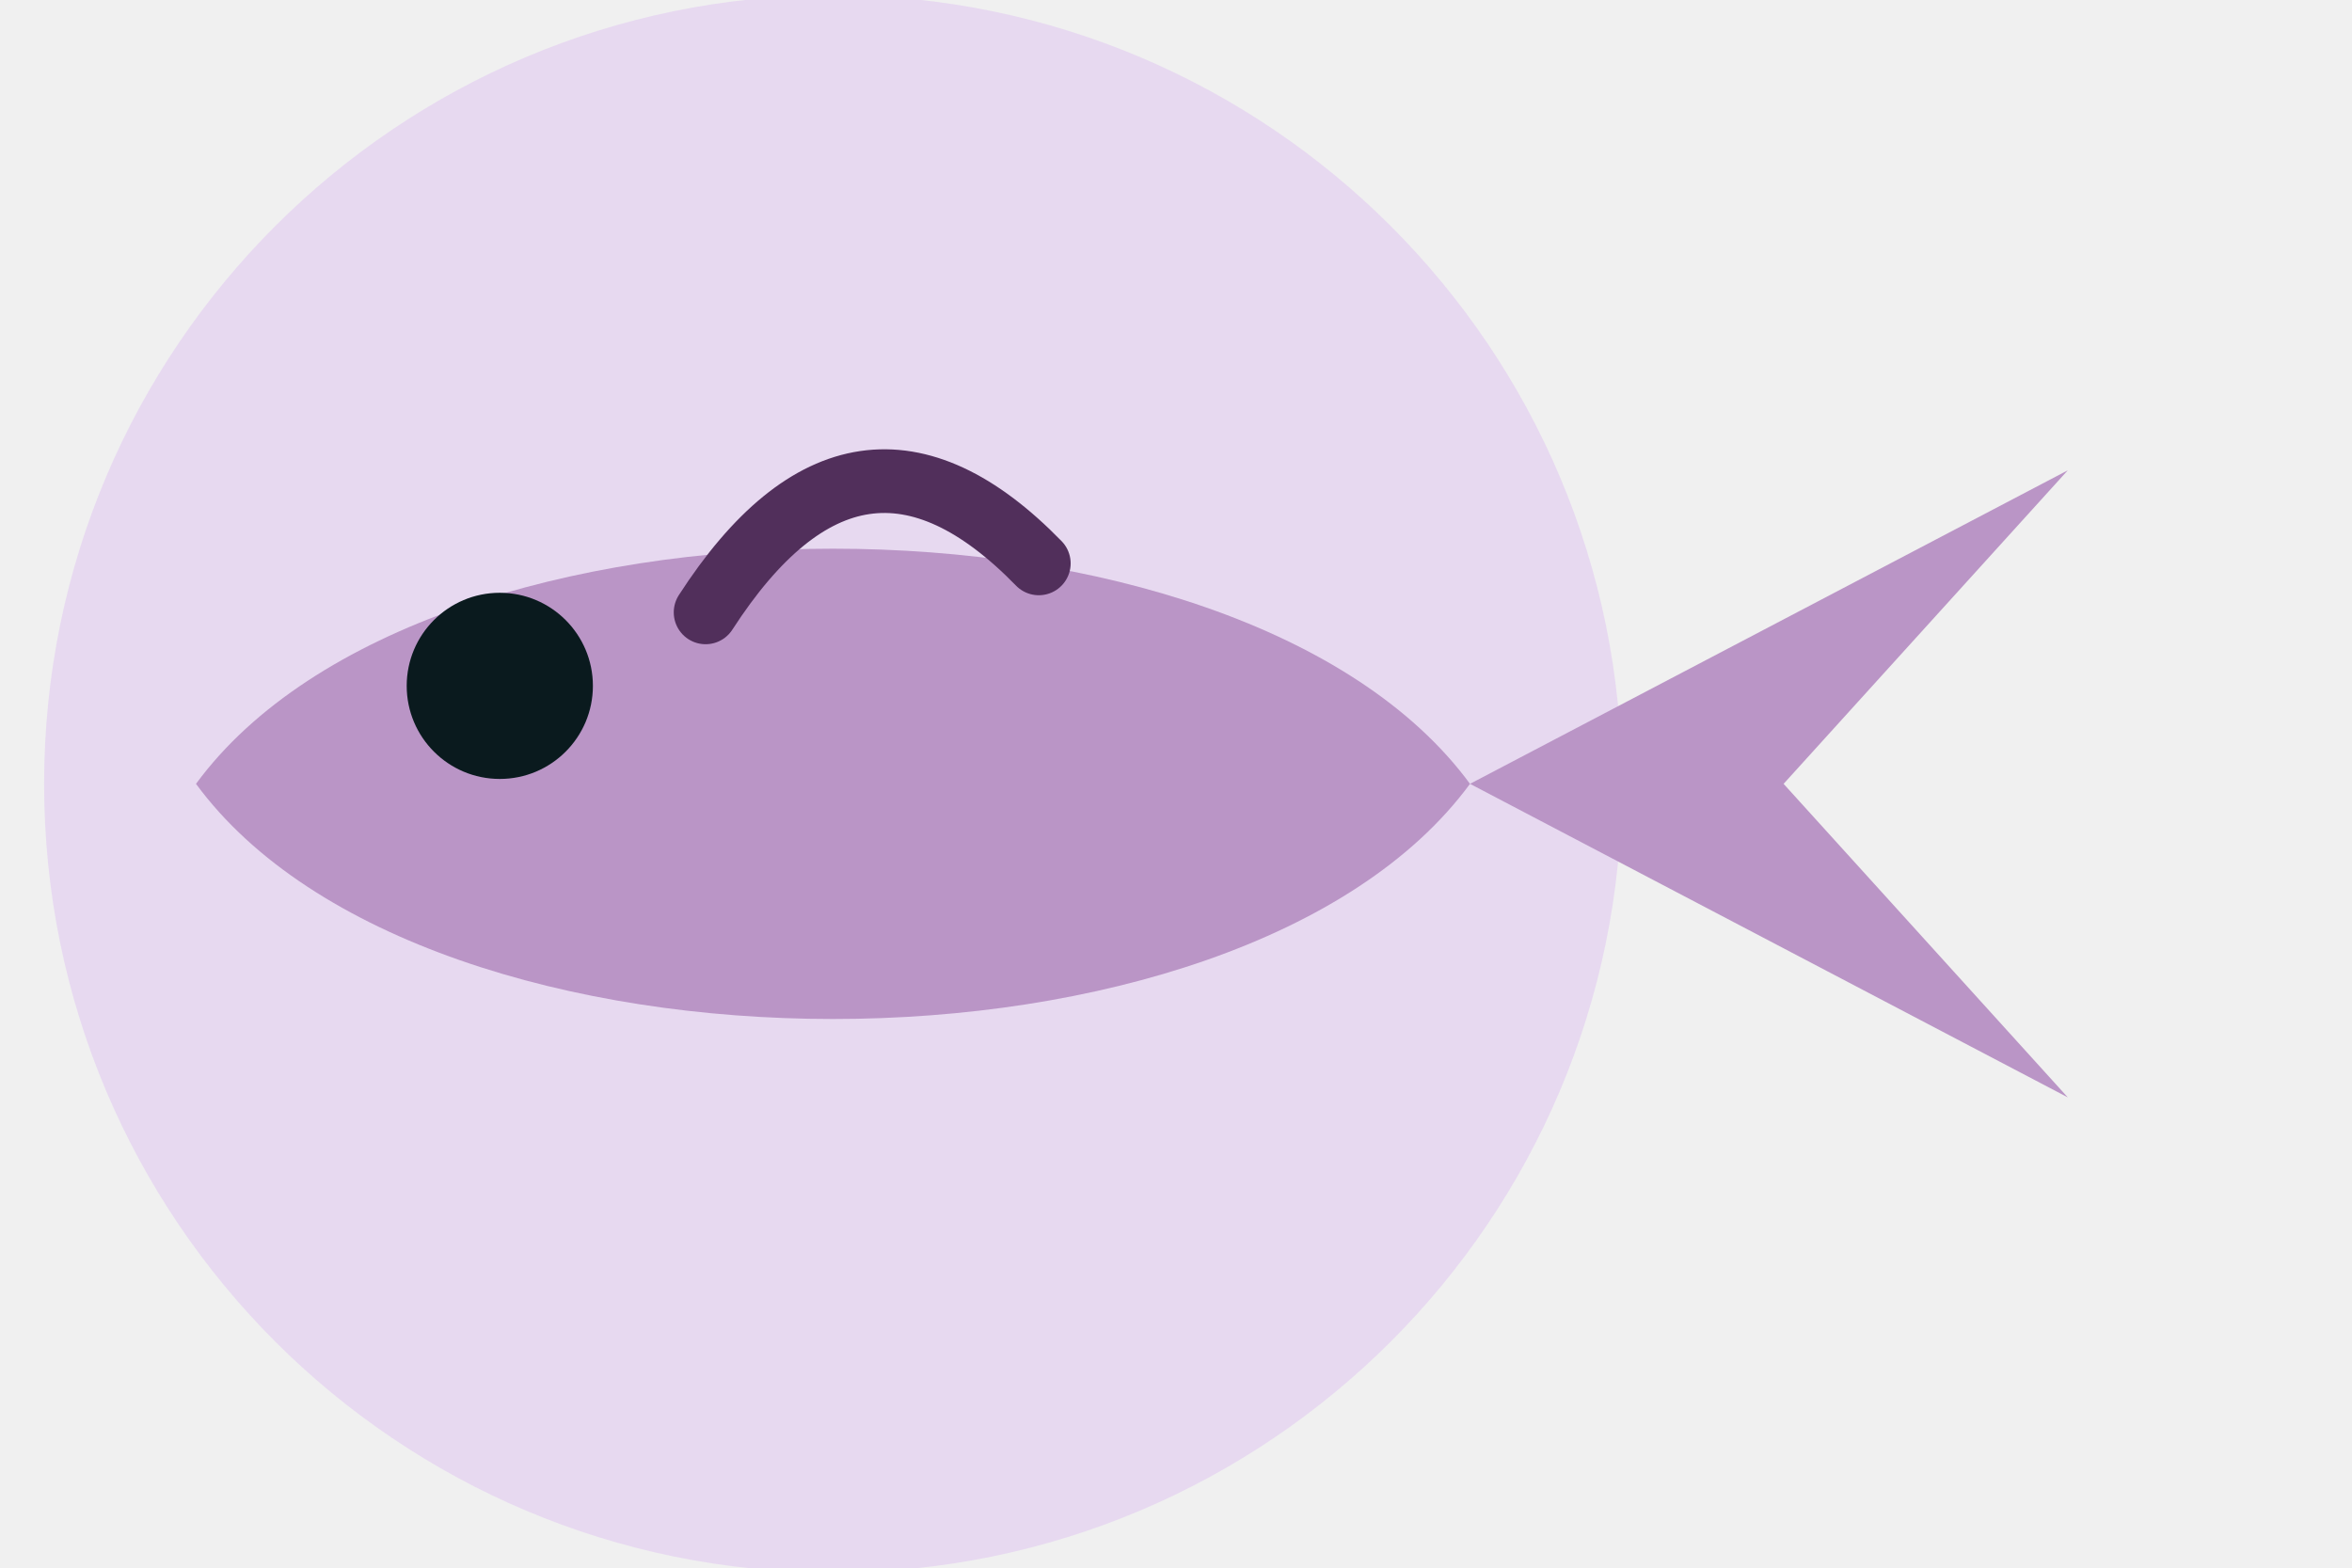
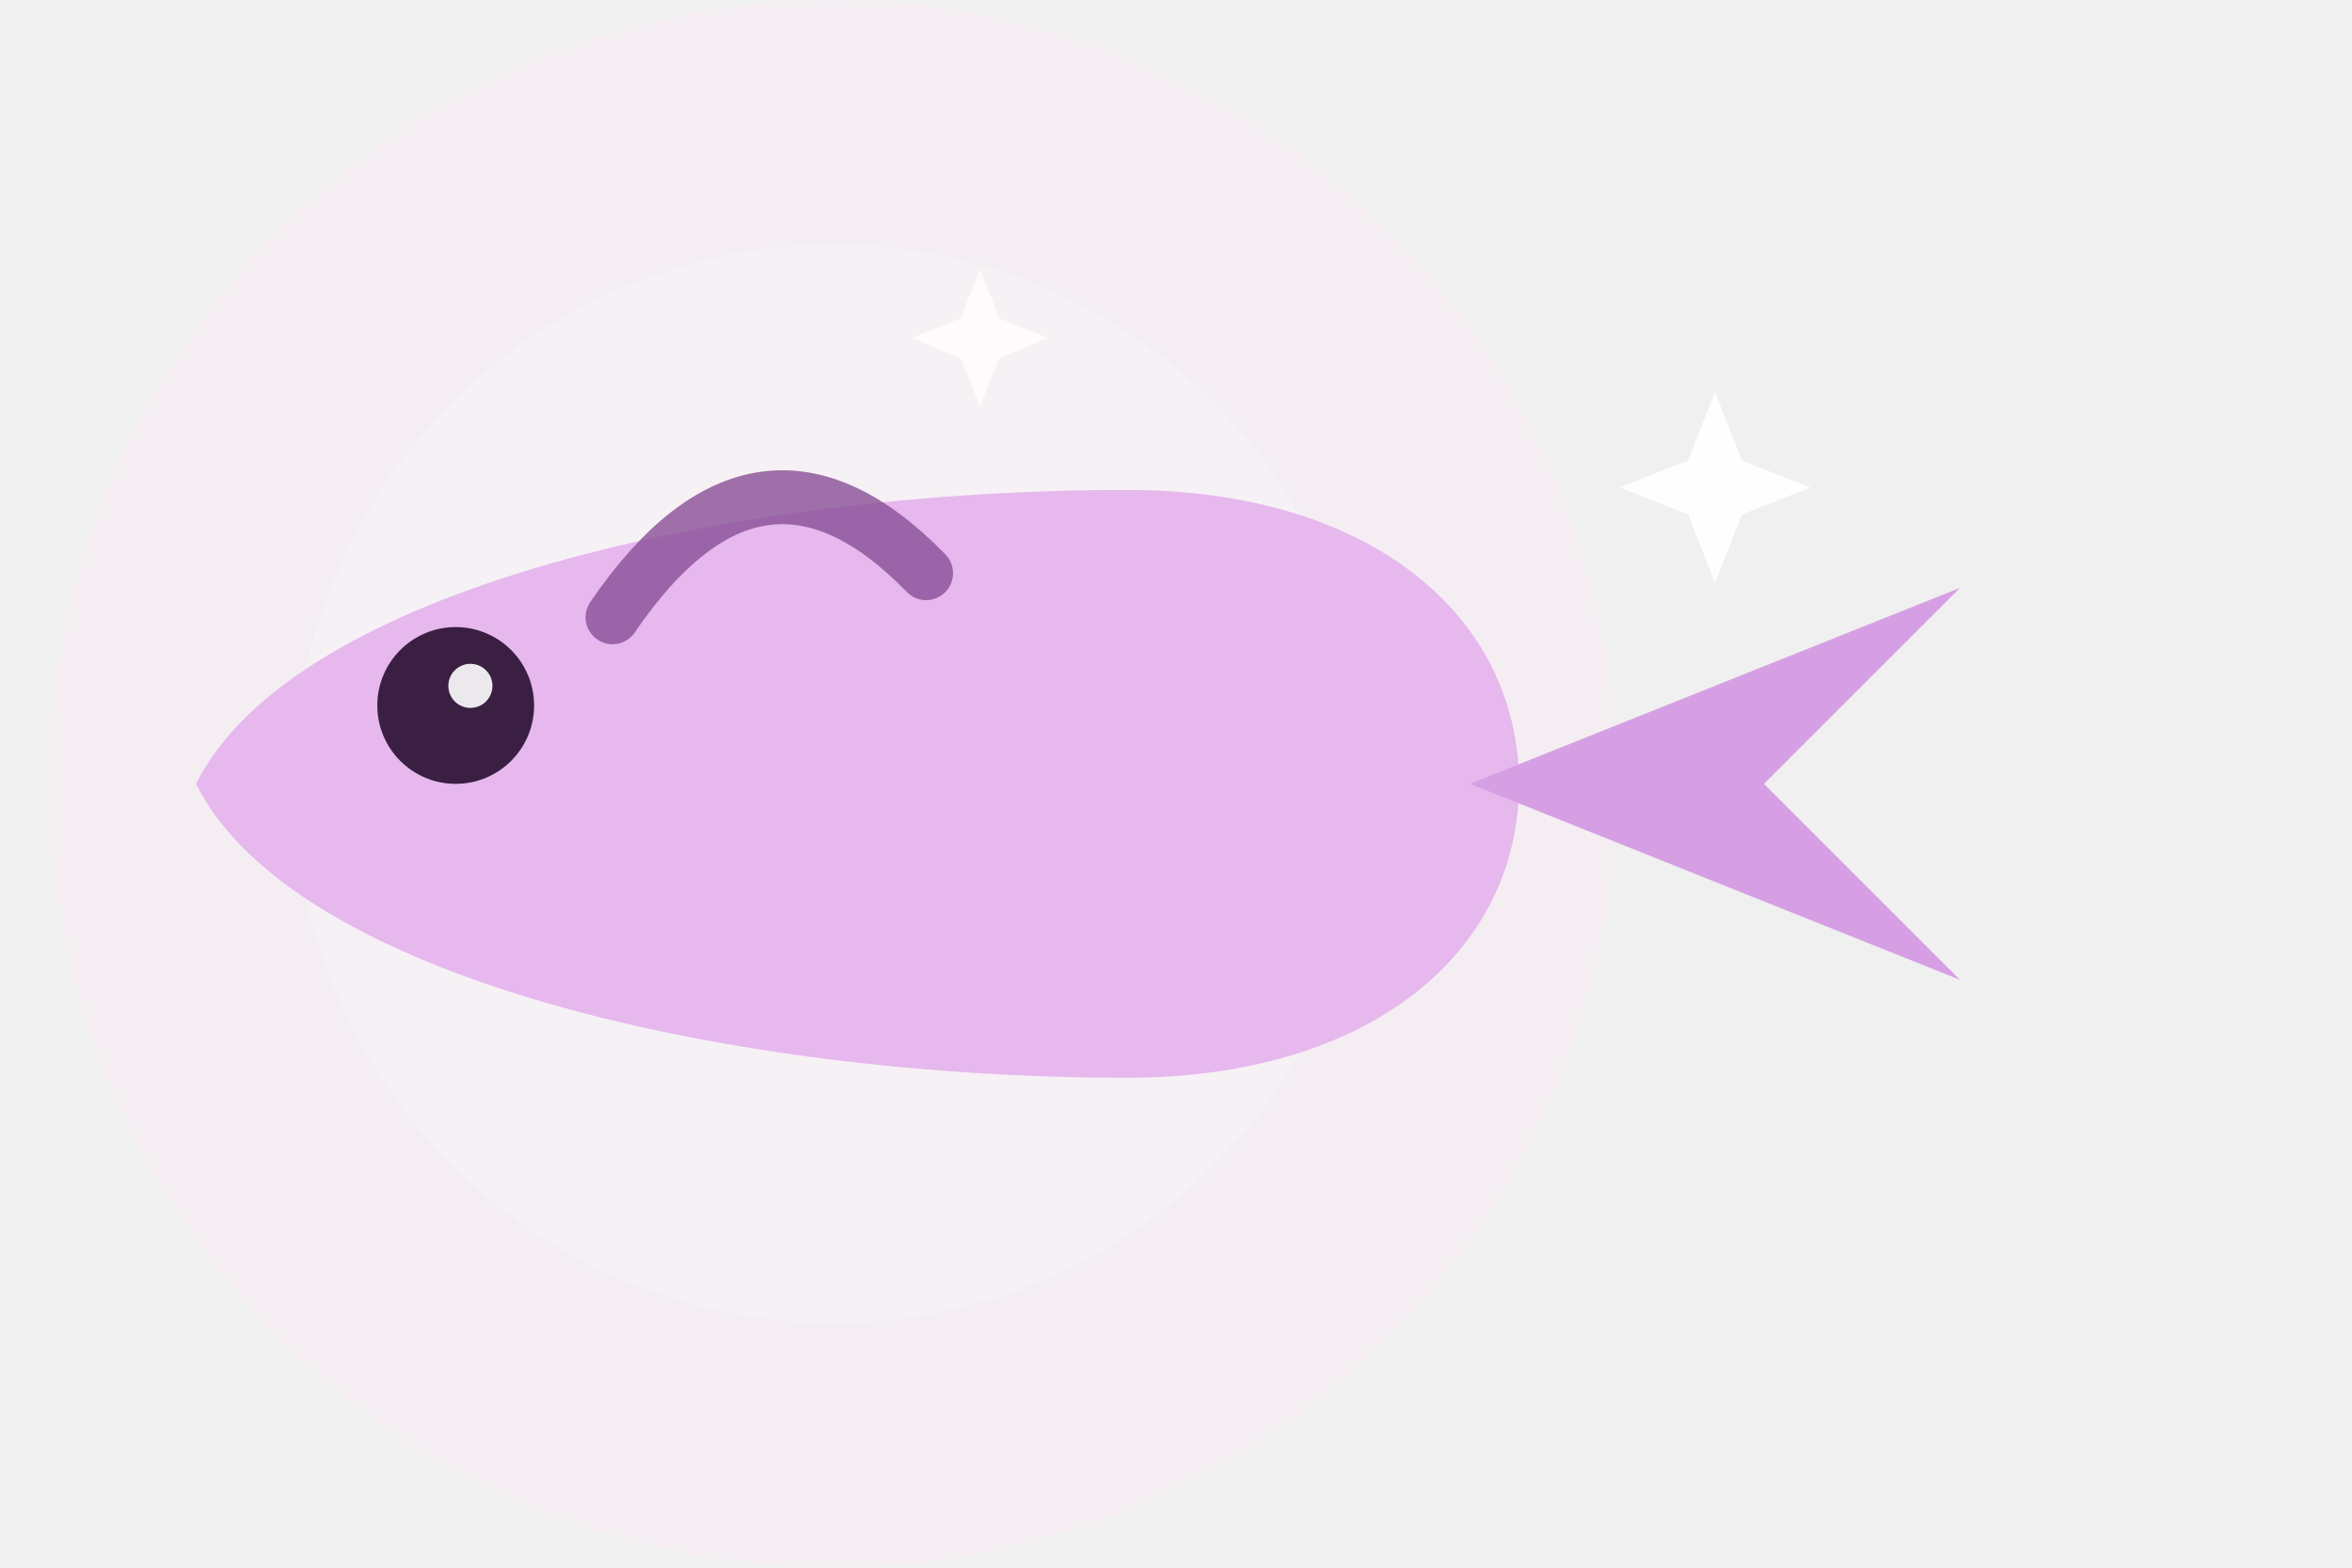
<svg xmlns="http://www.w3.org/2000/svg" viewBox="0 0 48 32">
-   <circle cx="17.0" cy="16" r="16.1" fill="#c98cf0" fill-opacity="0.22" />
-   <path d="M30.0 16L42.2 9.6L36.4 16L42.2 22.4z" fill="#ba95c6" />
-   <path d="M4.0 16C8.7 9.6 25.3 9.6 30.0 16C25.3 22.4 8.7 22.4 4.0 16z" fill="#ba95c6" />
-   <path d="M14.4 12.5q3.1 -4.8 6.8 -1.0" stroke="#512f5b" stroke-width="1.3" fill="none" stroke-linecap="round" />
-   <circle cx="10.2" cy="14.0" r="1.9" fill="#0a1a1e" />
+   <circle cx="17" cy="16" r="16" fill="#ffe9fb" fill-opacity="0.28" />
+   <circle cx="17" cy="16" r="11" fill="#fff" fill-opacity="0.18" />
+   <path d="M4 16C6 12 15 10 23 10C28 10 31 12.6 31 16C31 19.4 28 22 23 22C15 22 6 20 4 16Z" fill="#e6b8ee" />
+   <path d="M30 16L40 12L36 16L40 20Z" fill="#d79fe3" />
+   <path d="M12.5 12.6q3 -4.4 6.4 -0.9" stroke="#8a4f96" stroke-width="1.1" fill="none" stroke-linecap="round" opacity="0.8" />
+   <path d="M35 8l0.55 1.4l1.4 0.55l-1.4 0.55l-0.55 1.4l-0.55-1.4l-1.4-0.55l1.4-0.55z" fill="#fff" opacity="0.9" />
+   <path d="M20 5.5l0.4 1l1 0.4l-1 0.4l-0.4 1l-0.4-1l-1-0.4l1-0.4z" fill="#fff" opacity="0.75" />
+   <circle cx="9.3" cy="14.4" r="1.6" fill="#3a1f42" />
+   <circle cx="9.6" cy="14" r="0.45" fill="#fff" opacity="0.9" />
</svg>
